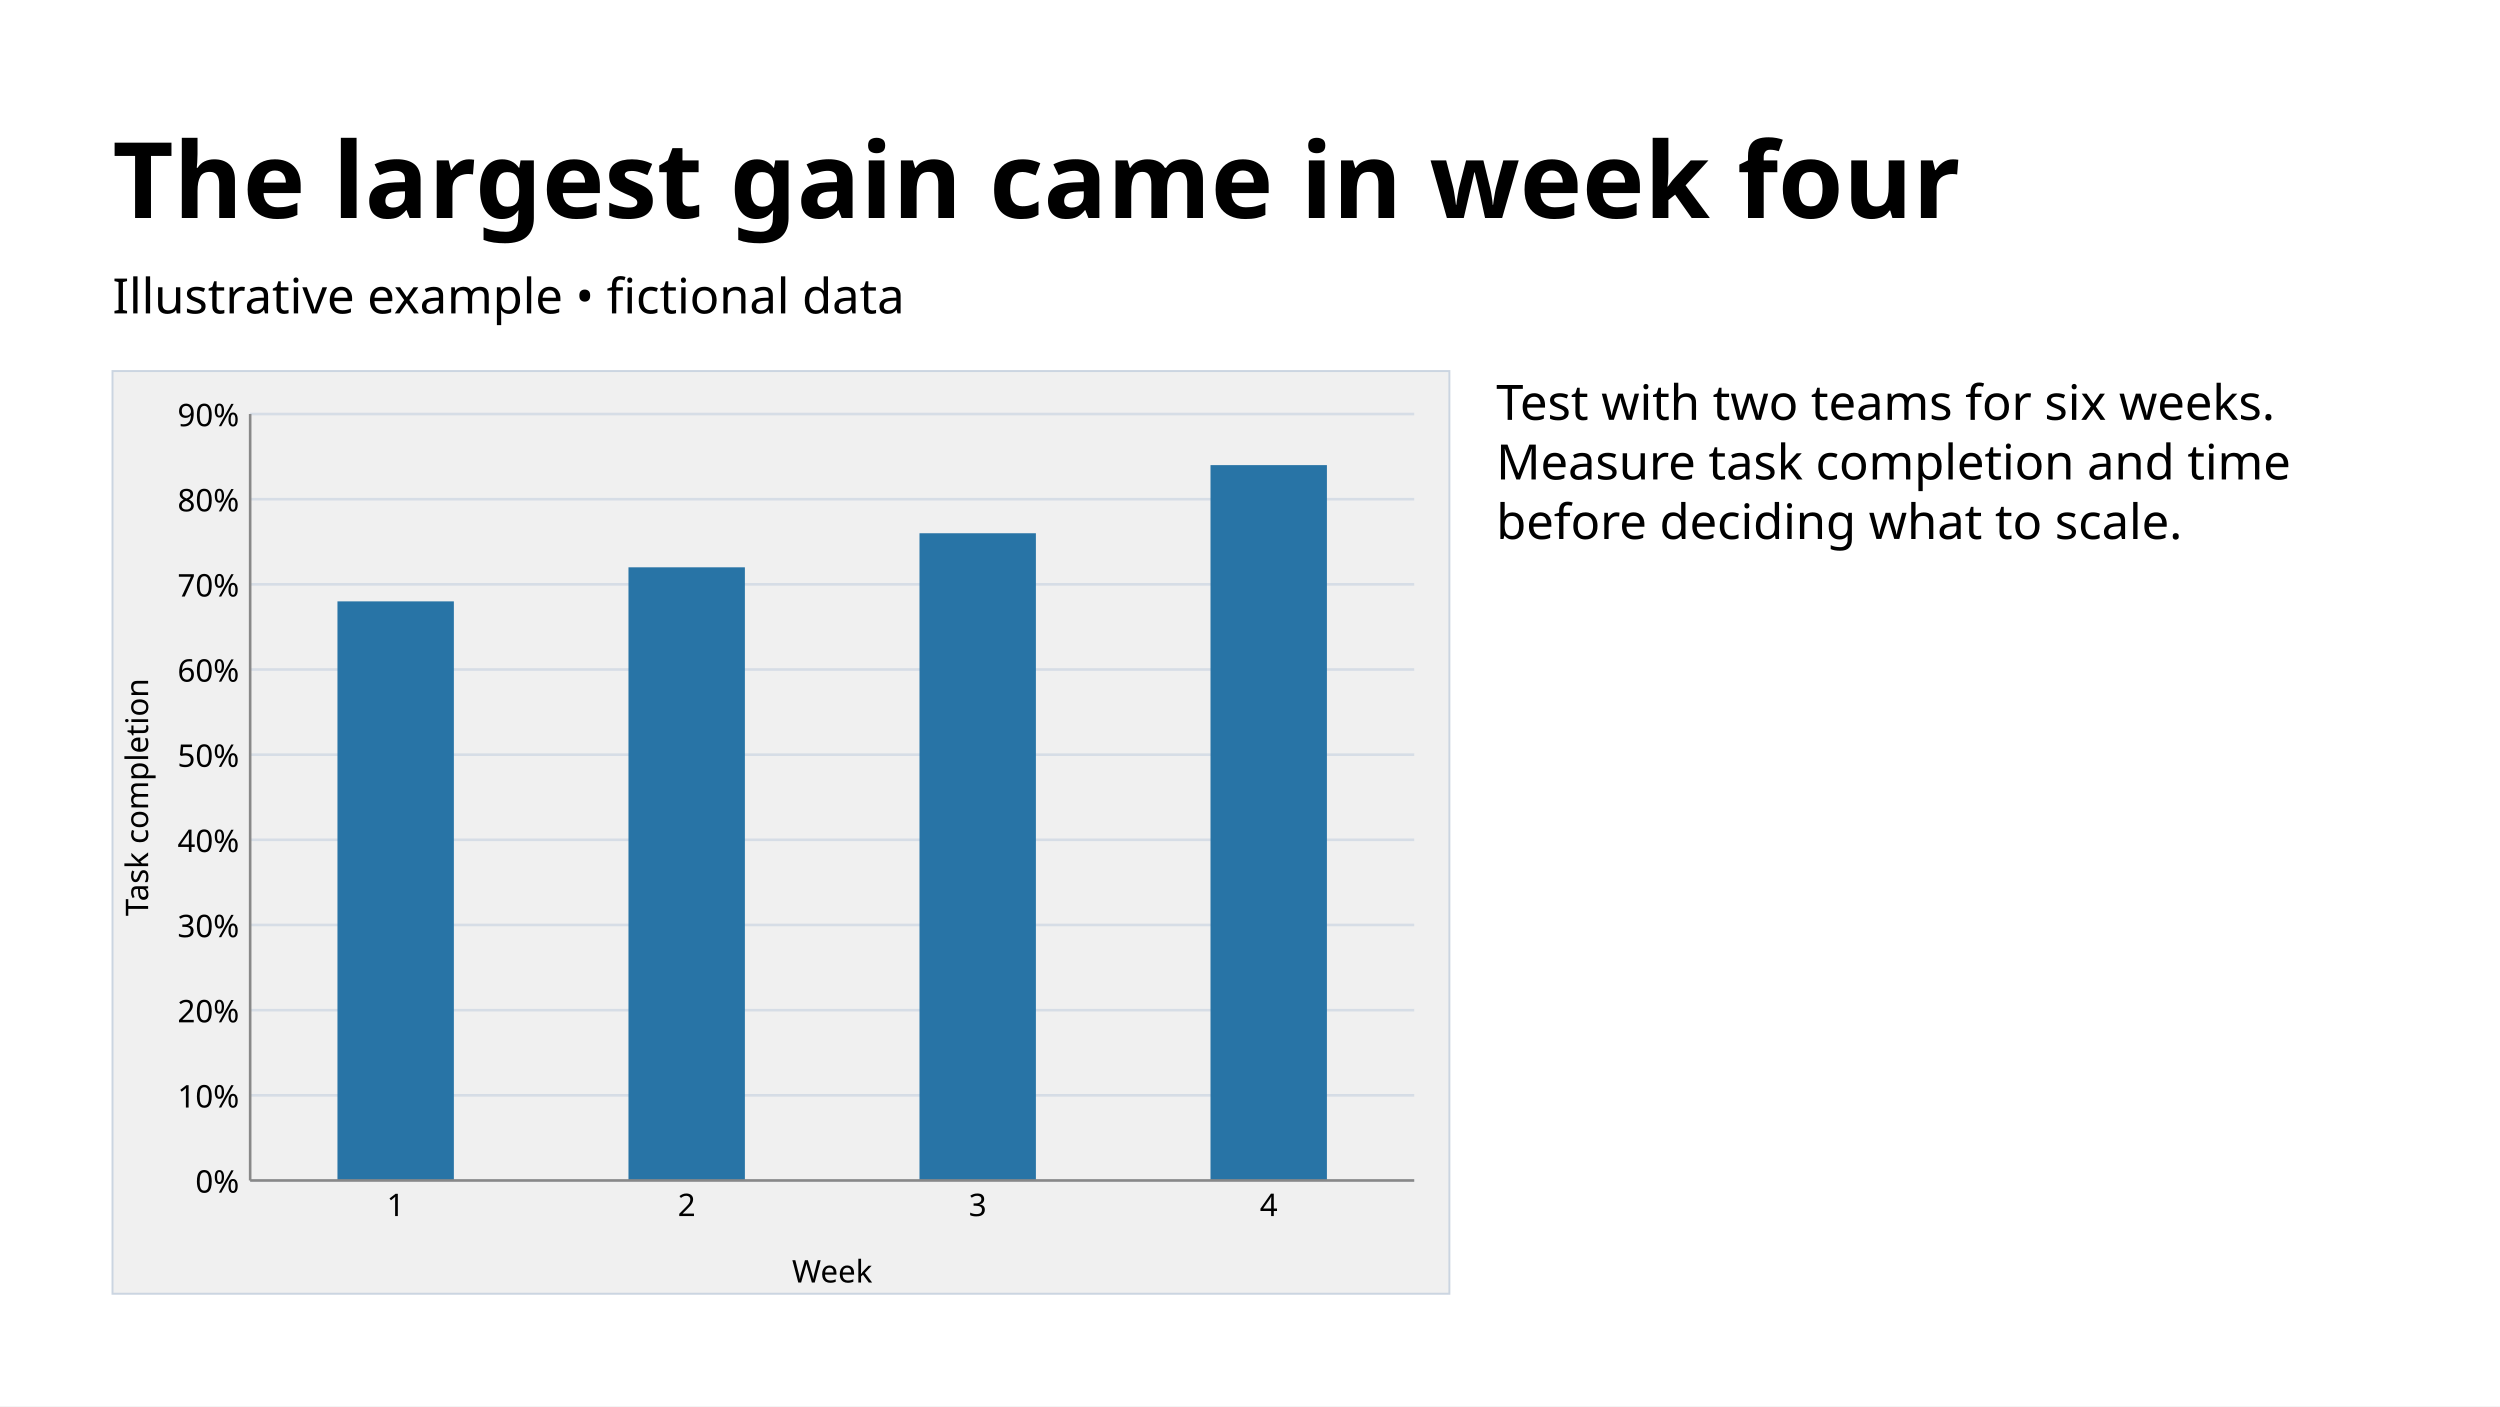
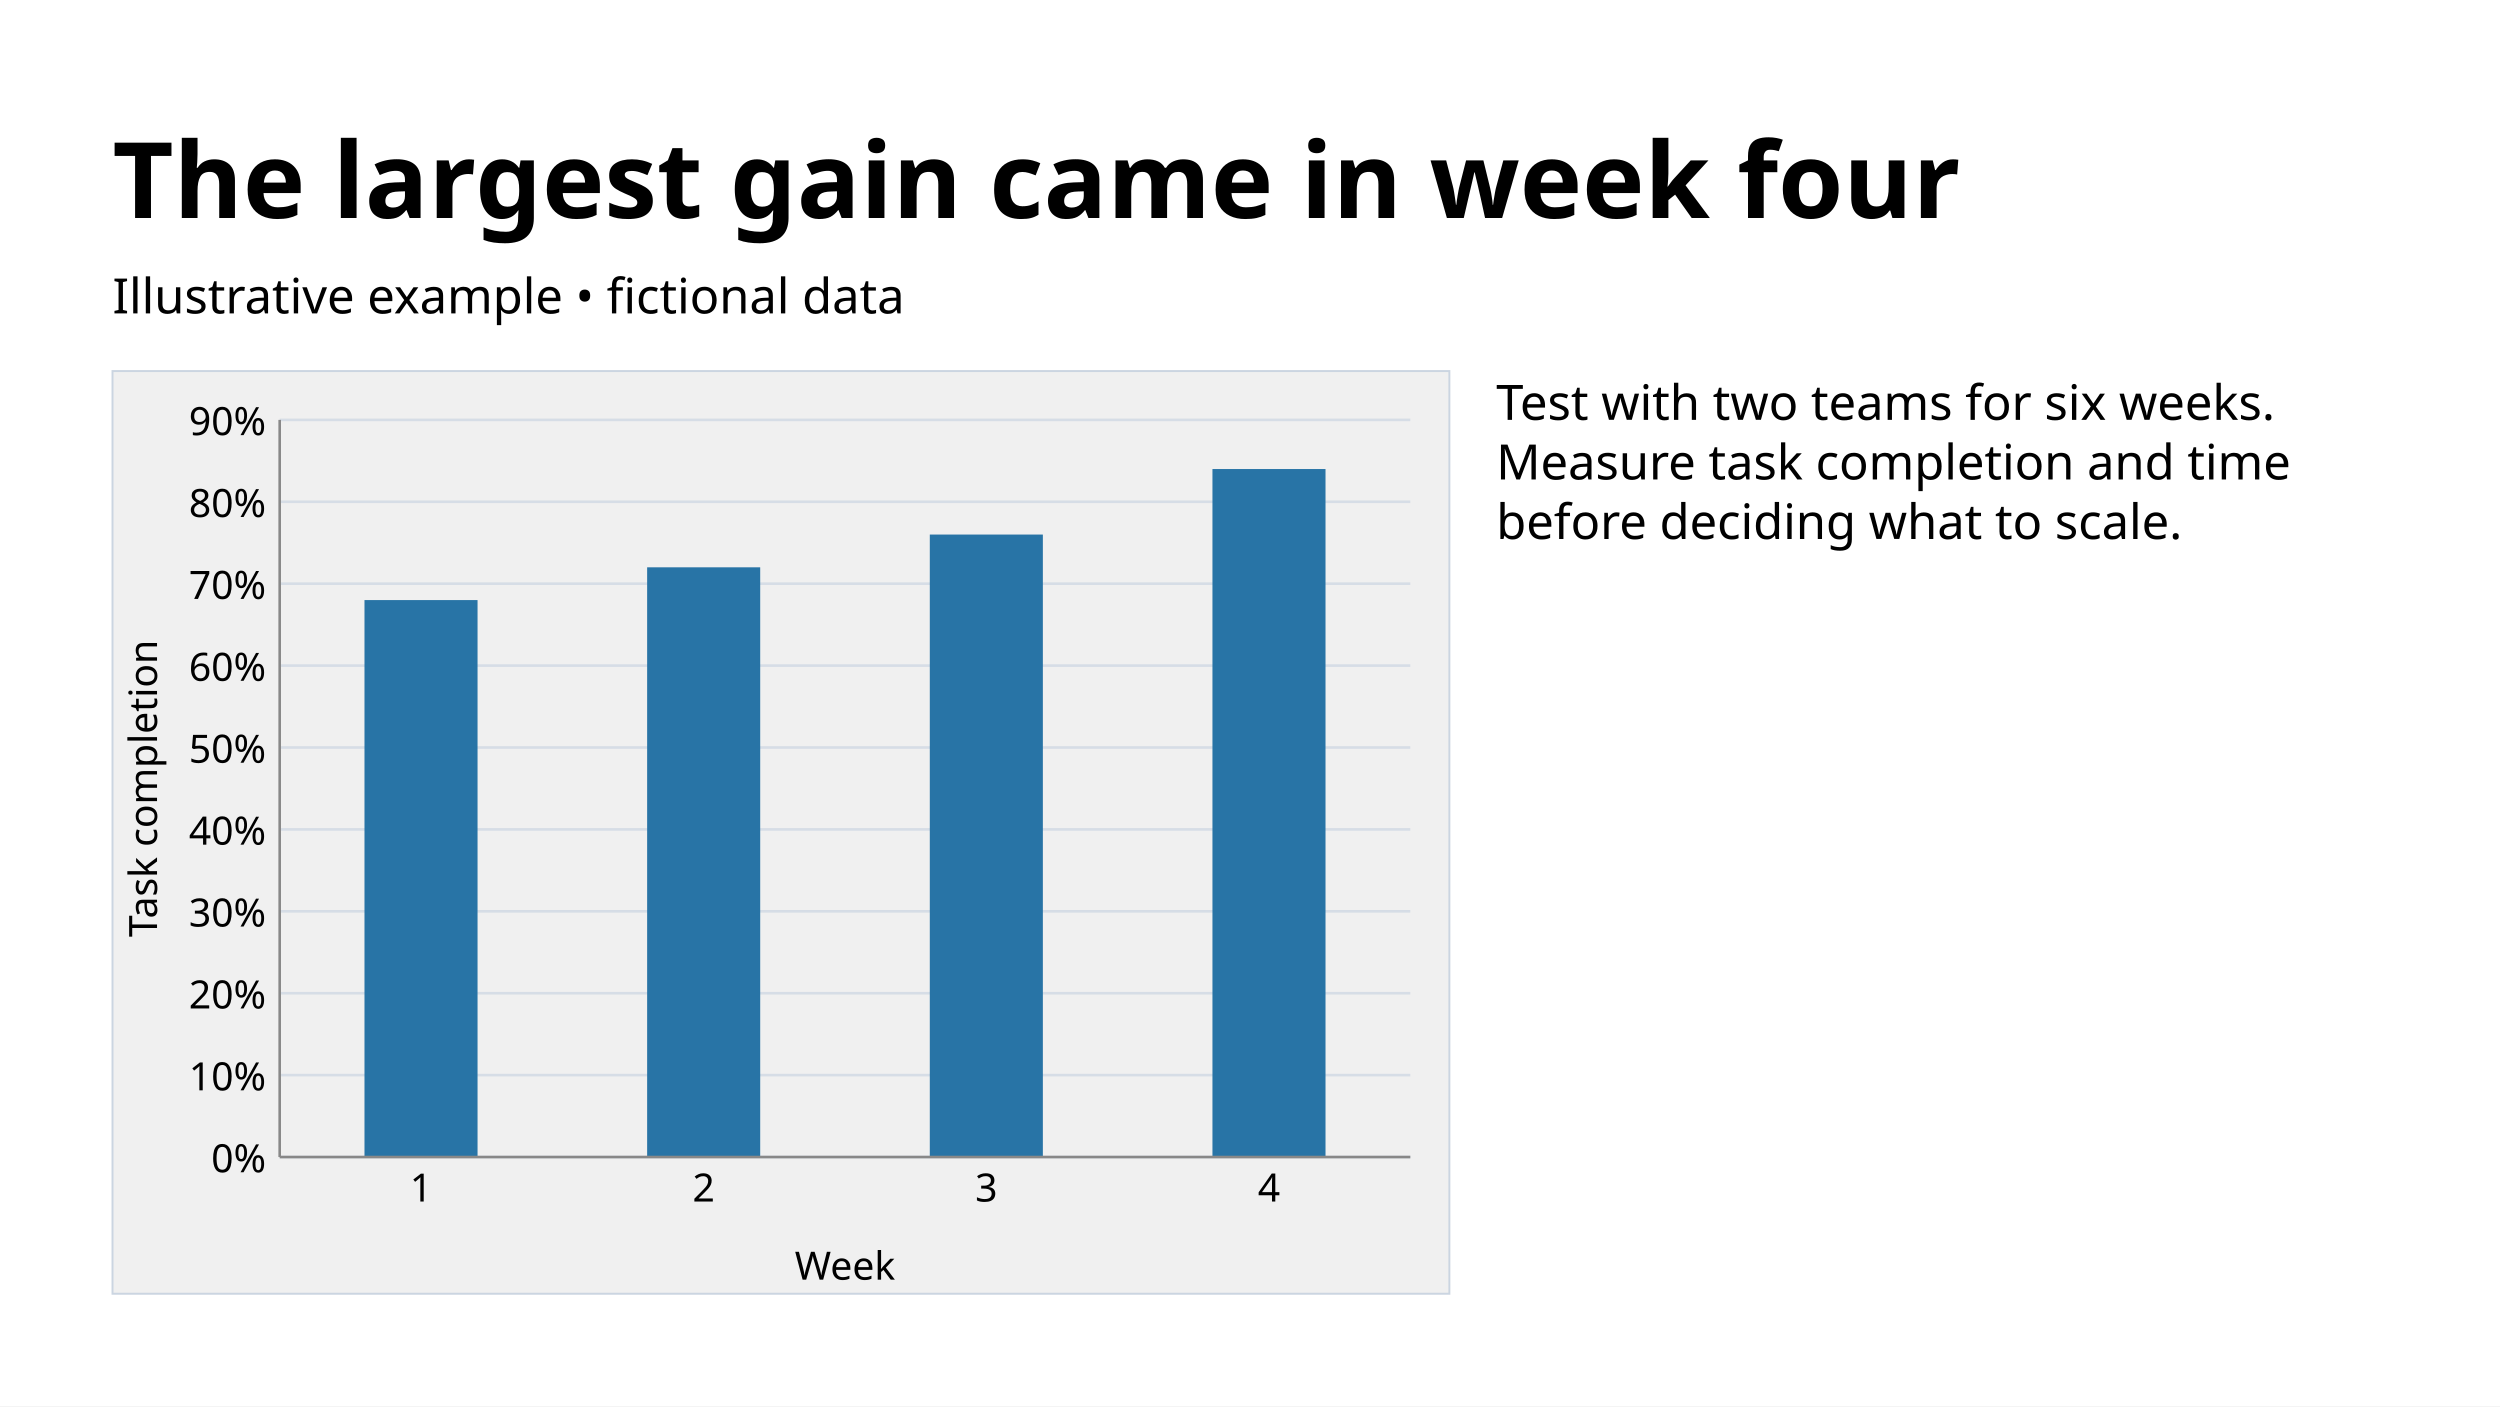
<svg xmlns="http://www.w3.org/2000/svg" aria-label="The largest gain came in week four" aria-roledescription="slide" height="720" role="group" viewBox="0 0 1280 720" width="1280">
  <rect aria-hidden="true" fill="#FFFFFF" height="720" opacity="1" width="1280" x="0" y="0" />
  <g>
    <text fill="#000000" font-family="Aptos Display, sans-serif" font-size="54" font-weight="700" style="white-space:pre" text-anchor="start" x="57.6" xml:space="preserve" y="111.6">The largest gain came in week four</text>
  </g>
  <g>
    <text fill="#000000" font-family="Aptos, sans-serif" font-size="25" font-weight="400" style="white-space:pre" text-anchor="start" x="57.6" xml:space="preserve" y="160.48">Illustrative example • fictional data</text>
  </g>
  <g>
    <rect fill="#F0F0F0" height="472.42" stroke="#CBD5E1" stroke-width="1" width="684.48" x="57.6" y="189.98" />
    <g>
-       <text fill="#000000" font-family="Aptos, sans-serif" font-size="16" font-weight="400" style="white-space:pre" text-anchor="middle" x="202.58" xml:space="preserve" y="622.64">1</text>
+       <text fill="#000000" font-family="Aptos, sans-serif" font-size="20" font-weight="400" style="white-space:pre" text-anchor="middle" x="215.56" xml:space="preserve" y="615.2">1</text>
    </g>
    <g>
-       <text fill="#000000" font-family="Aptos, sans-serif" font-size="16" font-weight="400" style="white-space:pre" text-anchor="middle" x="351.58" xml:space="preserve" y="622.64">2</text>
+       <text fill="#000000" font-family="Aptos, sans-serif" font-size="20" font-weight="400" style="white-space:pre" text-anchor="middle" x="360.28" xml:space="preserve" y="615.2">2</text>
    </g>
    <g>
-       <text fill="#000000" font-family="Aptos, sans-serif" font-size="16" font-weight="400" style="white-space:pre" text-anchor="middle" x="500.58" xml:space="preserve" y="622.64">3</text>
+       <text fill="#000000" font-family="Aptos, sans-serif" font-size="20" font-weight="400" style="white-space:pre" text-anchor="middle" x="505" xml:space="preserve" y="615.2">3</text>
    </g>
    <g>
-       <text fill="#000000" font-family="Aptos, sans-serif" font-size="16" font-weight="400" style="white-space:pre" text-anchor="middle" x="649.58" xml:space="preserve" y="622.64">4</text>
+       <text fill="#000000" font-family="Aptos, sans-serif" font-size="20" font-weight="400" style="white-space:pre" text-anchor="middle" x="649.72" xml:space="preserve" y="615.2">4</text>
    </g>
-     <line stroke="#CBD5E1" stroke-opacity="0.7" stroke-width="1.333" x1="128.08" x2="724.08" y1="604.4" y2="604.4" />
+     <line stroke="#CBD5E1" stroke-opacity="0.7" stroke-width="1.333" x1="143.2" x2="722.08" y1="592.4" y2="592.4" />
    <g>
-       <text fill="#000000" font-family="Aptos, sans-serif" font-size="16" font-weight="400" style="white-space:pre" text-anchor="end" x="122.48" xml:space="preserve" y="610.64">0%</text>
+       <text fill="#000000" font-family="Aptos, sans-serif" font-size="20" font-weight="400" style="white-space:pre" text-anchor="end" x="136.2" xml:space="preserve" y="600.2">0%</text>
    </g>
-     <line stroke="#CBD5E1" stroke-opacity="0.7" stroke-width="1.333" x1="128.08" x2="724.08" y1="560.798" y2="560.798" />
+     <line stroke="#CBD5E1" stroke-opacity="0.7" stroke-width="1.333" x1="143.2" x2="722.08" y1="550.464" y2="550.464" />
    <g>
-       <text fill="#000000" font-family="Aptos, sans-serif" font-size="16" font-weight="400" style="white-space:pre" text-anchor="end" x="122.48" xml:space="preserve" y="567.038">10%</text>
+       <text fill="#000000" font-family="Aptos, sans-serif" font-size="20" font-weight="400" style="white-space:pre" text-anchor="end" x="136.2" xml:space="preserve" y="558.264">10%</text>
    </g>
-     <line stroke="#CBD5E1" stroke-opacity="0.7" stroke-width="1.333" x1="128.08" x2="724.08" y1="517.196" y2="517.196" />
+     <line stroke="#CBD5E1" stroke-opacity="0.7" stroke-width="1.333" x1="143.2" x2="722.08" y1="508.529" y2="508.529" />
    <g>
-       <text fill="#000000" font-family="Aptos, sans-serif" font-size="16" font-weight="400" style="white-space:pre" text-anchor="end" x="122.48" xml:space="preserve" y="523.436">20%</text>
+       <text fill="#000000" font-family="Aptos, sans-serif" font-size="20" font-weight="400" style="white-space:pre" text-anchor="end" x="136.2" xml:space="preserve" y="516.329">20%</text>
    </g>
-     <line stroke="#CBD5E1" stroke-opacity="0.7" stroke-width="1.333" x1="128.08" x2="724.08" y1="473.593" y2="473.593" />
+     <line stroke="#CBD5E1" stroke-opacity="0.7" stroke-width="1.333" x1="143.2" x2="722.08" y1="466.593" y2="466.593" />
    <g>
-       <text fill="#000000" font-family="Aptos, sans-serif" font-size="16" font-weight="400" style="white-space:pre" text-anchor="end" x="122.48" xml:space="preserve" y="479.833">30%</text>
+       <text fill="#000000" font-family="Aptos, sans-serif" font-size="20" font-weight="400" style="white-space:pre" text-anchor="end" x="136.2" xml:space="preserve" y="474.393">30%</text>
    </g>
-     <line stroke="#CBD5E1" stroke-opacity="0.7" stroke-width="1.333" x1="128.08" x2="724.08" y1="429.991" y2="429.991" />
+     <line stroke="#CBD5E1" stroke-opacity="0.7" stroke-width="1.333" x1="143.2" x2="722.08" y1="424.658" y2="424.658" />
    <g>
-       <text fill="#000000" font-family="Aptos, sans-serif" font-size="16" font-weight="400" style="white-space:pre" text-anchor="end" x="122.48" xml:space="preserve" y="436.231">40%</text>
+       <text fill="#000000" font-family="Aptos, sans-serif" font-size="20" font-weight="400" style="white-space:pre" text-anchor="end" x="136.2" xml:space="preserve" y="432.458">40%</text>
    </g>
-     <line stroke="#CBD5E1" stroke-opacity="0.7" stroke-width="1.333" x1="128.08" x2="724.08" y1="386.389" y2="386.389" />
+     <line stroke="#CBD5E1" stroke-opacity="0.7" stroke-width="1.333" x1="143.2" x2="722.08" y1="382.722" y2="382.722" />
    <g>
-       <text fill="#000000" font-family="Aptos, sans-serif" font-size="16" font-weight="400" style="white-space:pre" text-anchor="end" x="122.48" xml:space="preserve" y="392.629">50%</text>
+       <text fill="#000000" font-family="Aptos, sans-serif" font-size="20" font-weight="400" style="white-space:pre" text-anchor="end" x="136.2" xml:space="preserve" y="390.522">50%</text>
    </g>
-     <line stroke="#CBD5E1" stroke-opacity="0.7" stroke-width="1.333" x1="128.08" x2="724.08" y1="342.787" y2="342.787" />
+     <line stroke="#CBD5E1" stroke-opacity="0.7" stroke-width="1.333" x1="143.2" x2="722.08" y1="340.787" y2="340.787" />
    <g>
-       <text fill="#000000" font-family="Aptos, sans-serif" font-size="16" font-weight="400" style="white-space:pre" text-anchor="end" x="122.48" xml:space="preserve" y="349.027">60%</text>
+       <text fill="#000000" font-family="Aptos, sans-serif" font-size="20" font-weight="400" style="white-space:pre" text-anchor="end" x="136.2" xml:space="preserve" y="348.587">60%</text>
    </g>
-     <line stroke="#CBD5E1" stroke-opacity="0.7" stroke-width="1.333" x1="128.08" x2="724.08" y1="299.184" y2="299.184" />
+     <line stroke="#CBD5E1" stroke-opacity="0.7" stroke-width="1.333" x1="143.2" x2="722.08" y1="298.851" y2="298.851" />
    <g>
-       <text fill="#000000" font-family="Aptos, sans-serif" font-size="16" font-weight="400" style="white-space:pre" text-anchor="end" x="122.48" xml:space="preserve" y="305.424">70%</text>
+       <text fill="#000000" font-family="Aptos, sans-serif" font-size="20" font-weight="400" style="white-space:pre" text-anchor="end" x="136.2" xml:space="preserve" y="306.651">70%</text>
    </g>
-     <line stroke="#CBD5E1" stroke-opacity="0.7" stroke-width="1.333" x1="128.08" x2="724.08" y1="255.582" y2="255.582" />
+     <line stroke="#CBD5E1" stroke-opacity="0.7" stroke-width="1.333" x1="143.2" x2="722.08" y1="256.916" y2="256.916" />
    <g>
-       <text fill="#000000" font-family="Aptos, sans-serif" font-size="16" font-weight="400" style="white-space:pre" text-anchor="end" x="122.48" xml:space="preserve" y="261.822">80%</text>
+       <text fill="#000000" font-family="Aptos, sans-serif" font-size="20" font-weight="400" style="white-space:pre" text-anchor="end" x="136.2" xml:space="preserve" y="264.716">80%</text>
    </g>
-     <line stroke="#CBD5E1" stroke-opacity="0.7" stroke-width="1.333" x1="128.08" x2="724.08" y1="211.98" y2="211.98" />
+     <line stroke="#CBD5E1" stroke-opacity="0.7" stroke-width="1.333" x1="143.2" x2="722.08" y1="214.98" y2="214.98" />
    <g>
-       <text fill="#000000" font-family="Aptos, sans-serif" font-size="16" font-weight="400" style="white-space:pre" text-anchor="end" x="122.48" xml:space="preserve" y="218.22">90%</text>
+       <text fill="#000000" font-family="Aptos, sans-serif" font-size="20" font-weight="400" style="white-space:pre" text-anchor="end" x="136.2" xml:space="preserve" y="222.78">90%</text>
    </g>
-     <rect fill="#2874A6" height="296.495" width="59.6" x="172.78" y="307.905" />
-     <rect fill="#2874A6" height="313.936" width="59.6" x="321.78" y="290.464" />
-     <rect fill="#2874A6" height="331.377" width="59.6" x="470.78" y="273.023" />
-     <rect fill="#2874A6" height="366.259" width="59.6" x="619.78" y="238.141" />
-     <line stroke="#888888" stroke-width="1.333" x1="128.08" x2="128.08" y1="211.98" y2="604.4" />
-     <line stroke="#888888" stroke-width="1.333" x1="128.08" x2="724.08" y1="604.4" y2="604.4" />
+     <rect fill="#2874A6" height="285.162" width="57.888" x="186.616" y="307.238" />
+     <rect fill="#2874A6" height="301.936" width="57.888" x="331.336" y="290.464" />
+     <rect fill="#2874A6" height="318.71" width="57.888" x="476.056" y="273.69" />
+     <rect fill="#2874A6" height="352.259" width="57.888" x="620.776" y="240.141" />
+     <line stroke="#888888" stroke-width="1.333" x1="143.2" x2="143.2" y1="214.98" y2="592.4" />
+     <line stroke="#888888" stroke-width="1.333" x1="143.2" x2="722.08" y1="592.4" y2="592.4" />
    <g>
-       <text fill="#000000" font-family="Aptos, sans-serif" font-size="16" font-weight="400" style="white-space:pre" text-anchor="middle" x="426.08" xml:space="preserve" y="656.64">Week</text>
+       <text fill="#000000" font-family="Aptos, sans-serif" font-size="20" font-weight="400" style="white-space:pre" text-anchor="middle" x="432.64" xml:space="preserve" y="655.2">Week</text>
    </g>
-     <g transform="rotate(-90 69.6 408.19)">
+     <g transform="rotate(-90 72.6 403.69)">
      <g>
-         <text fill="#000000" font-family="Aptos, sans-serif" font-size="16" font-weight="400" style="white-space:pre" text-anchor="middle" x="69.6" xml:space="preserve" y="414.43">Task completion</text>
+         <text fill="#000000" font-family="Aptos, sans-serif" font-size="20" font-weight="400" style="white-space:pre" text-anchor="middle" x="72.6" xml:space="preserve" y="411.49">Task completion</text>
      </g>
    </g>
  </g>
  <g>
    <text fill="#000000" font-family="Aptos, sans-serif" font-size="25" font-weight="400" style="white-space:pre" text-anchor="start" x="766.08" xml:space="preserve" y="214.98">Test with two teams for six weeks. </text>
    <text fill="#000000" font-family="Aptos, sans-serif" font-size="25" font-weight="400" style="white-space:pre" text-anchor="start" x="766.08" xml:space="preserve" y="245.48">Measure task completion and time </text>
    <text fill="#000000" font-family="Aptos, sans-serif" font-size="25" font-weight="400" style="white-space:pre" text-anchor="start" x="766.08" xml:space="preserve" y="275.98">before deciding what to scale.</text>
  </g>
</svg>
